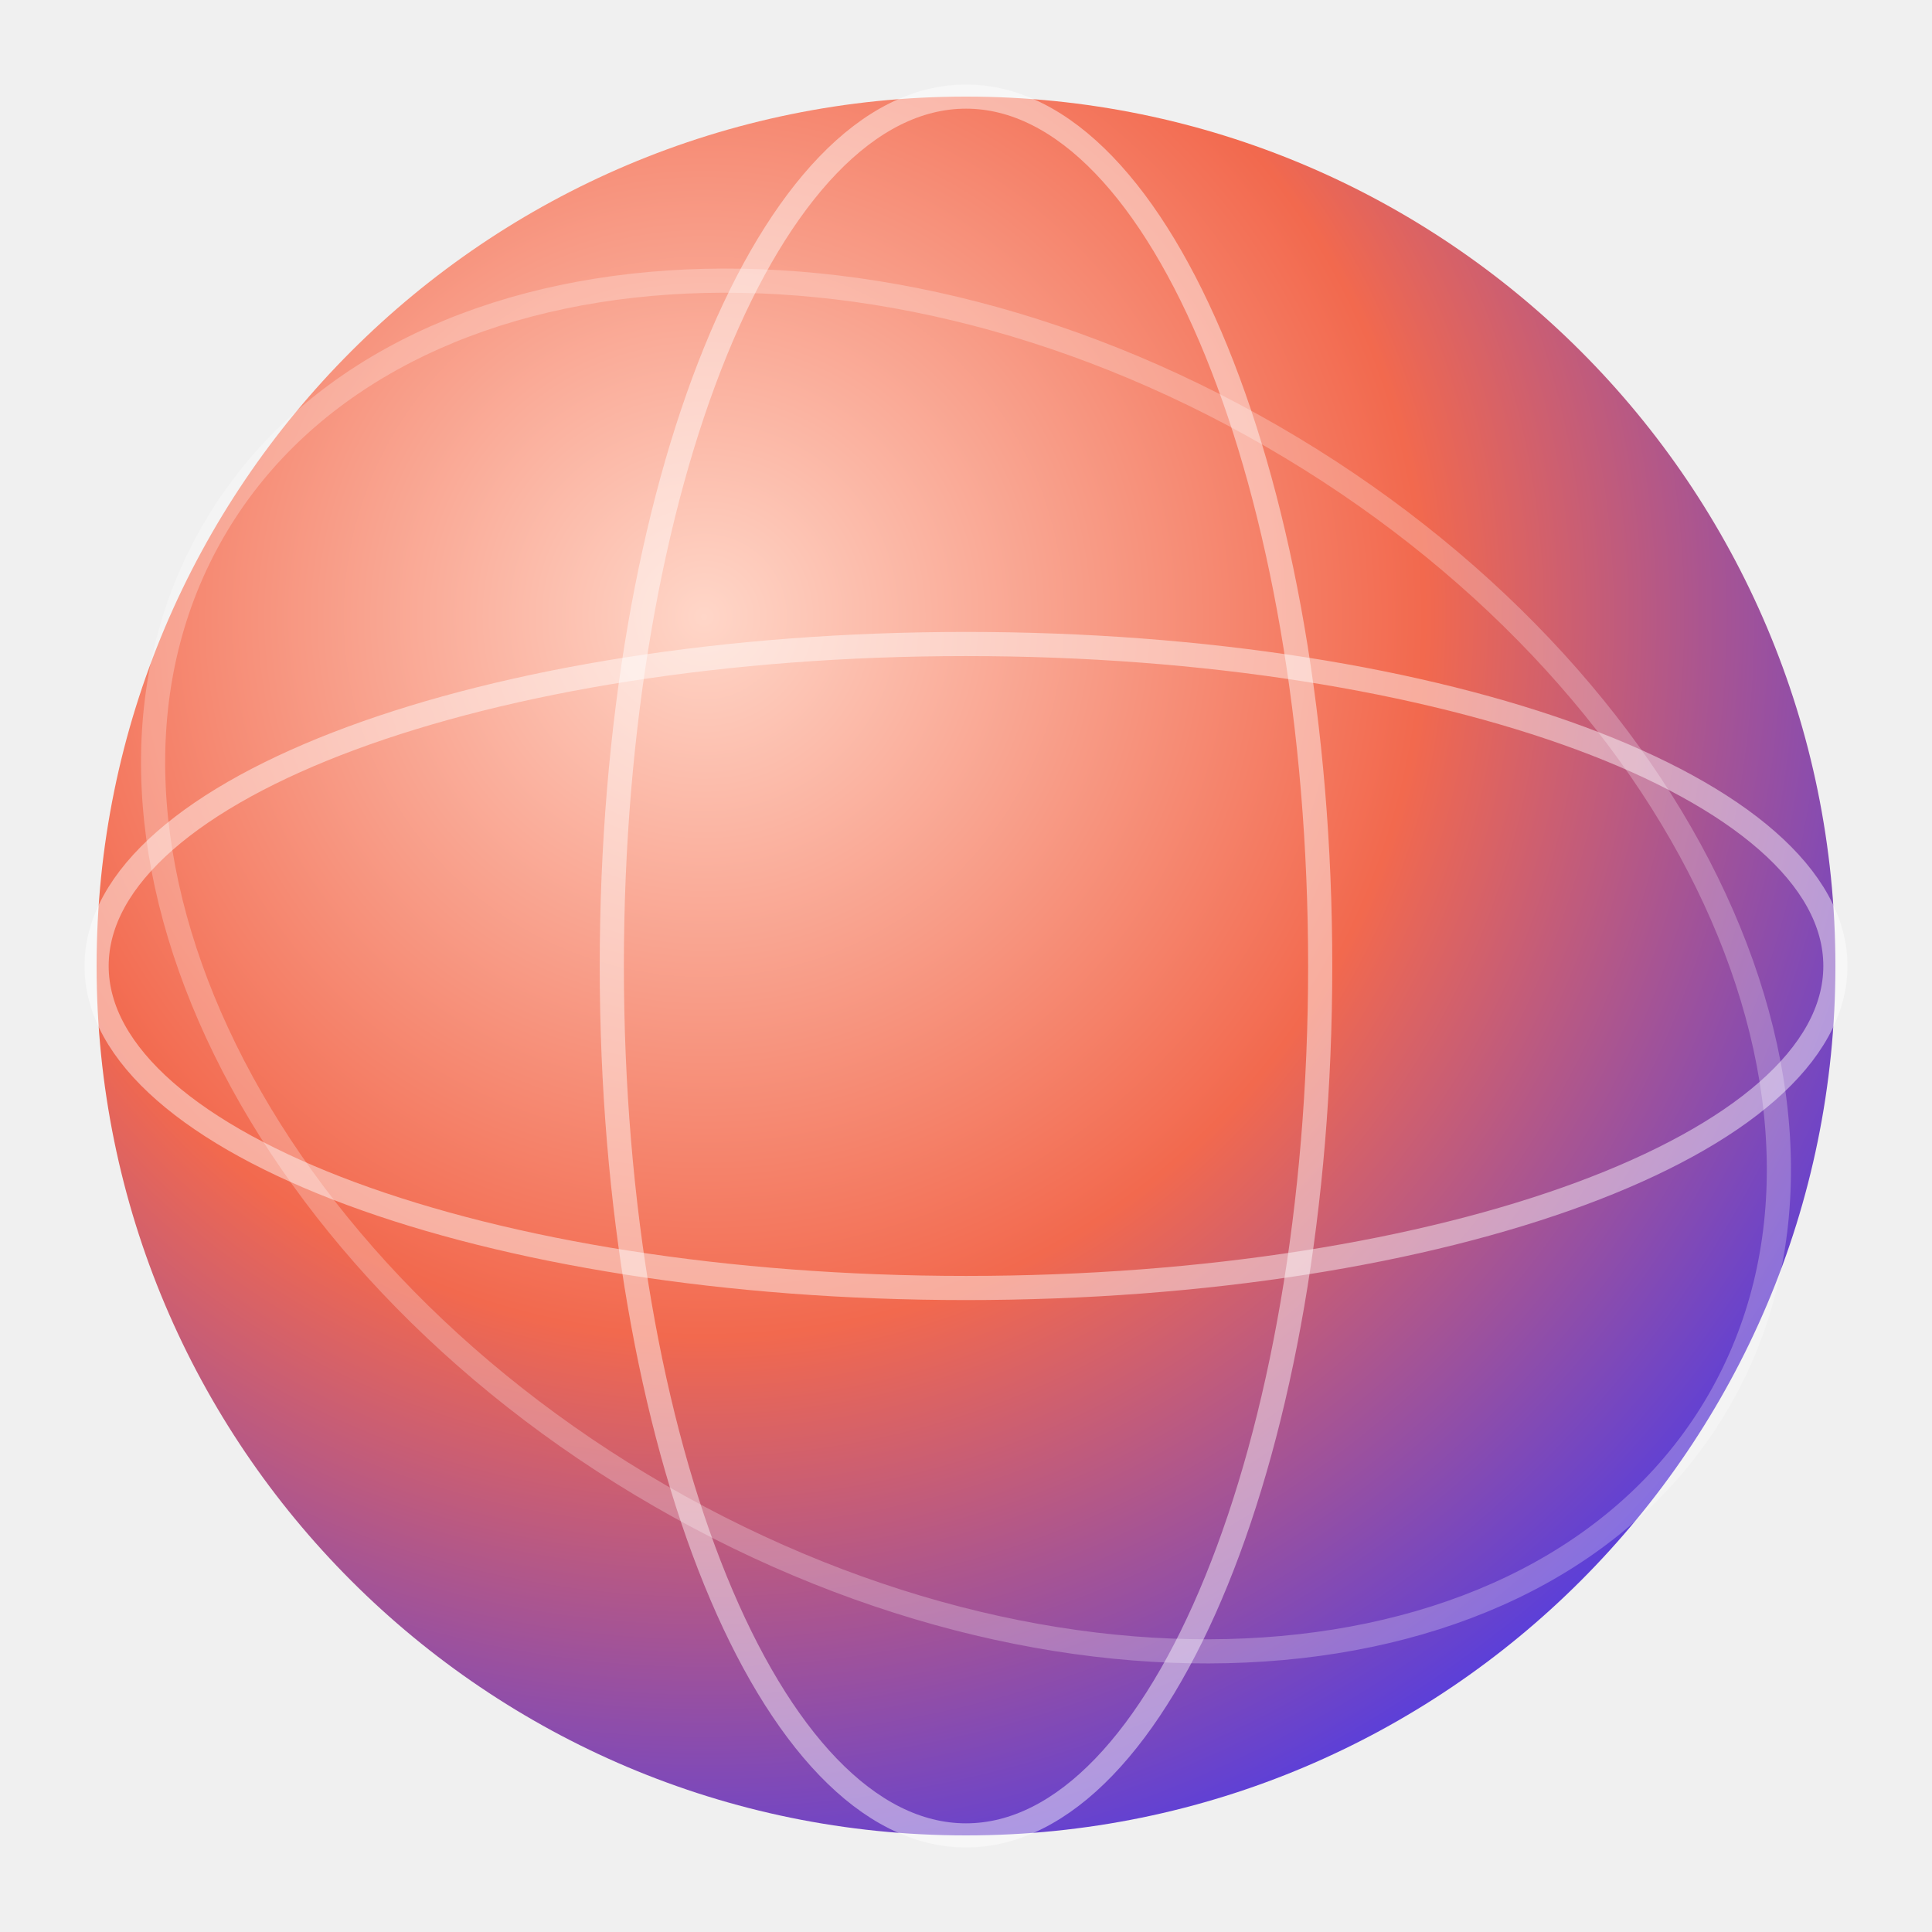
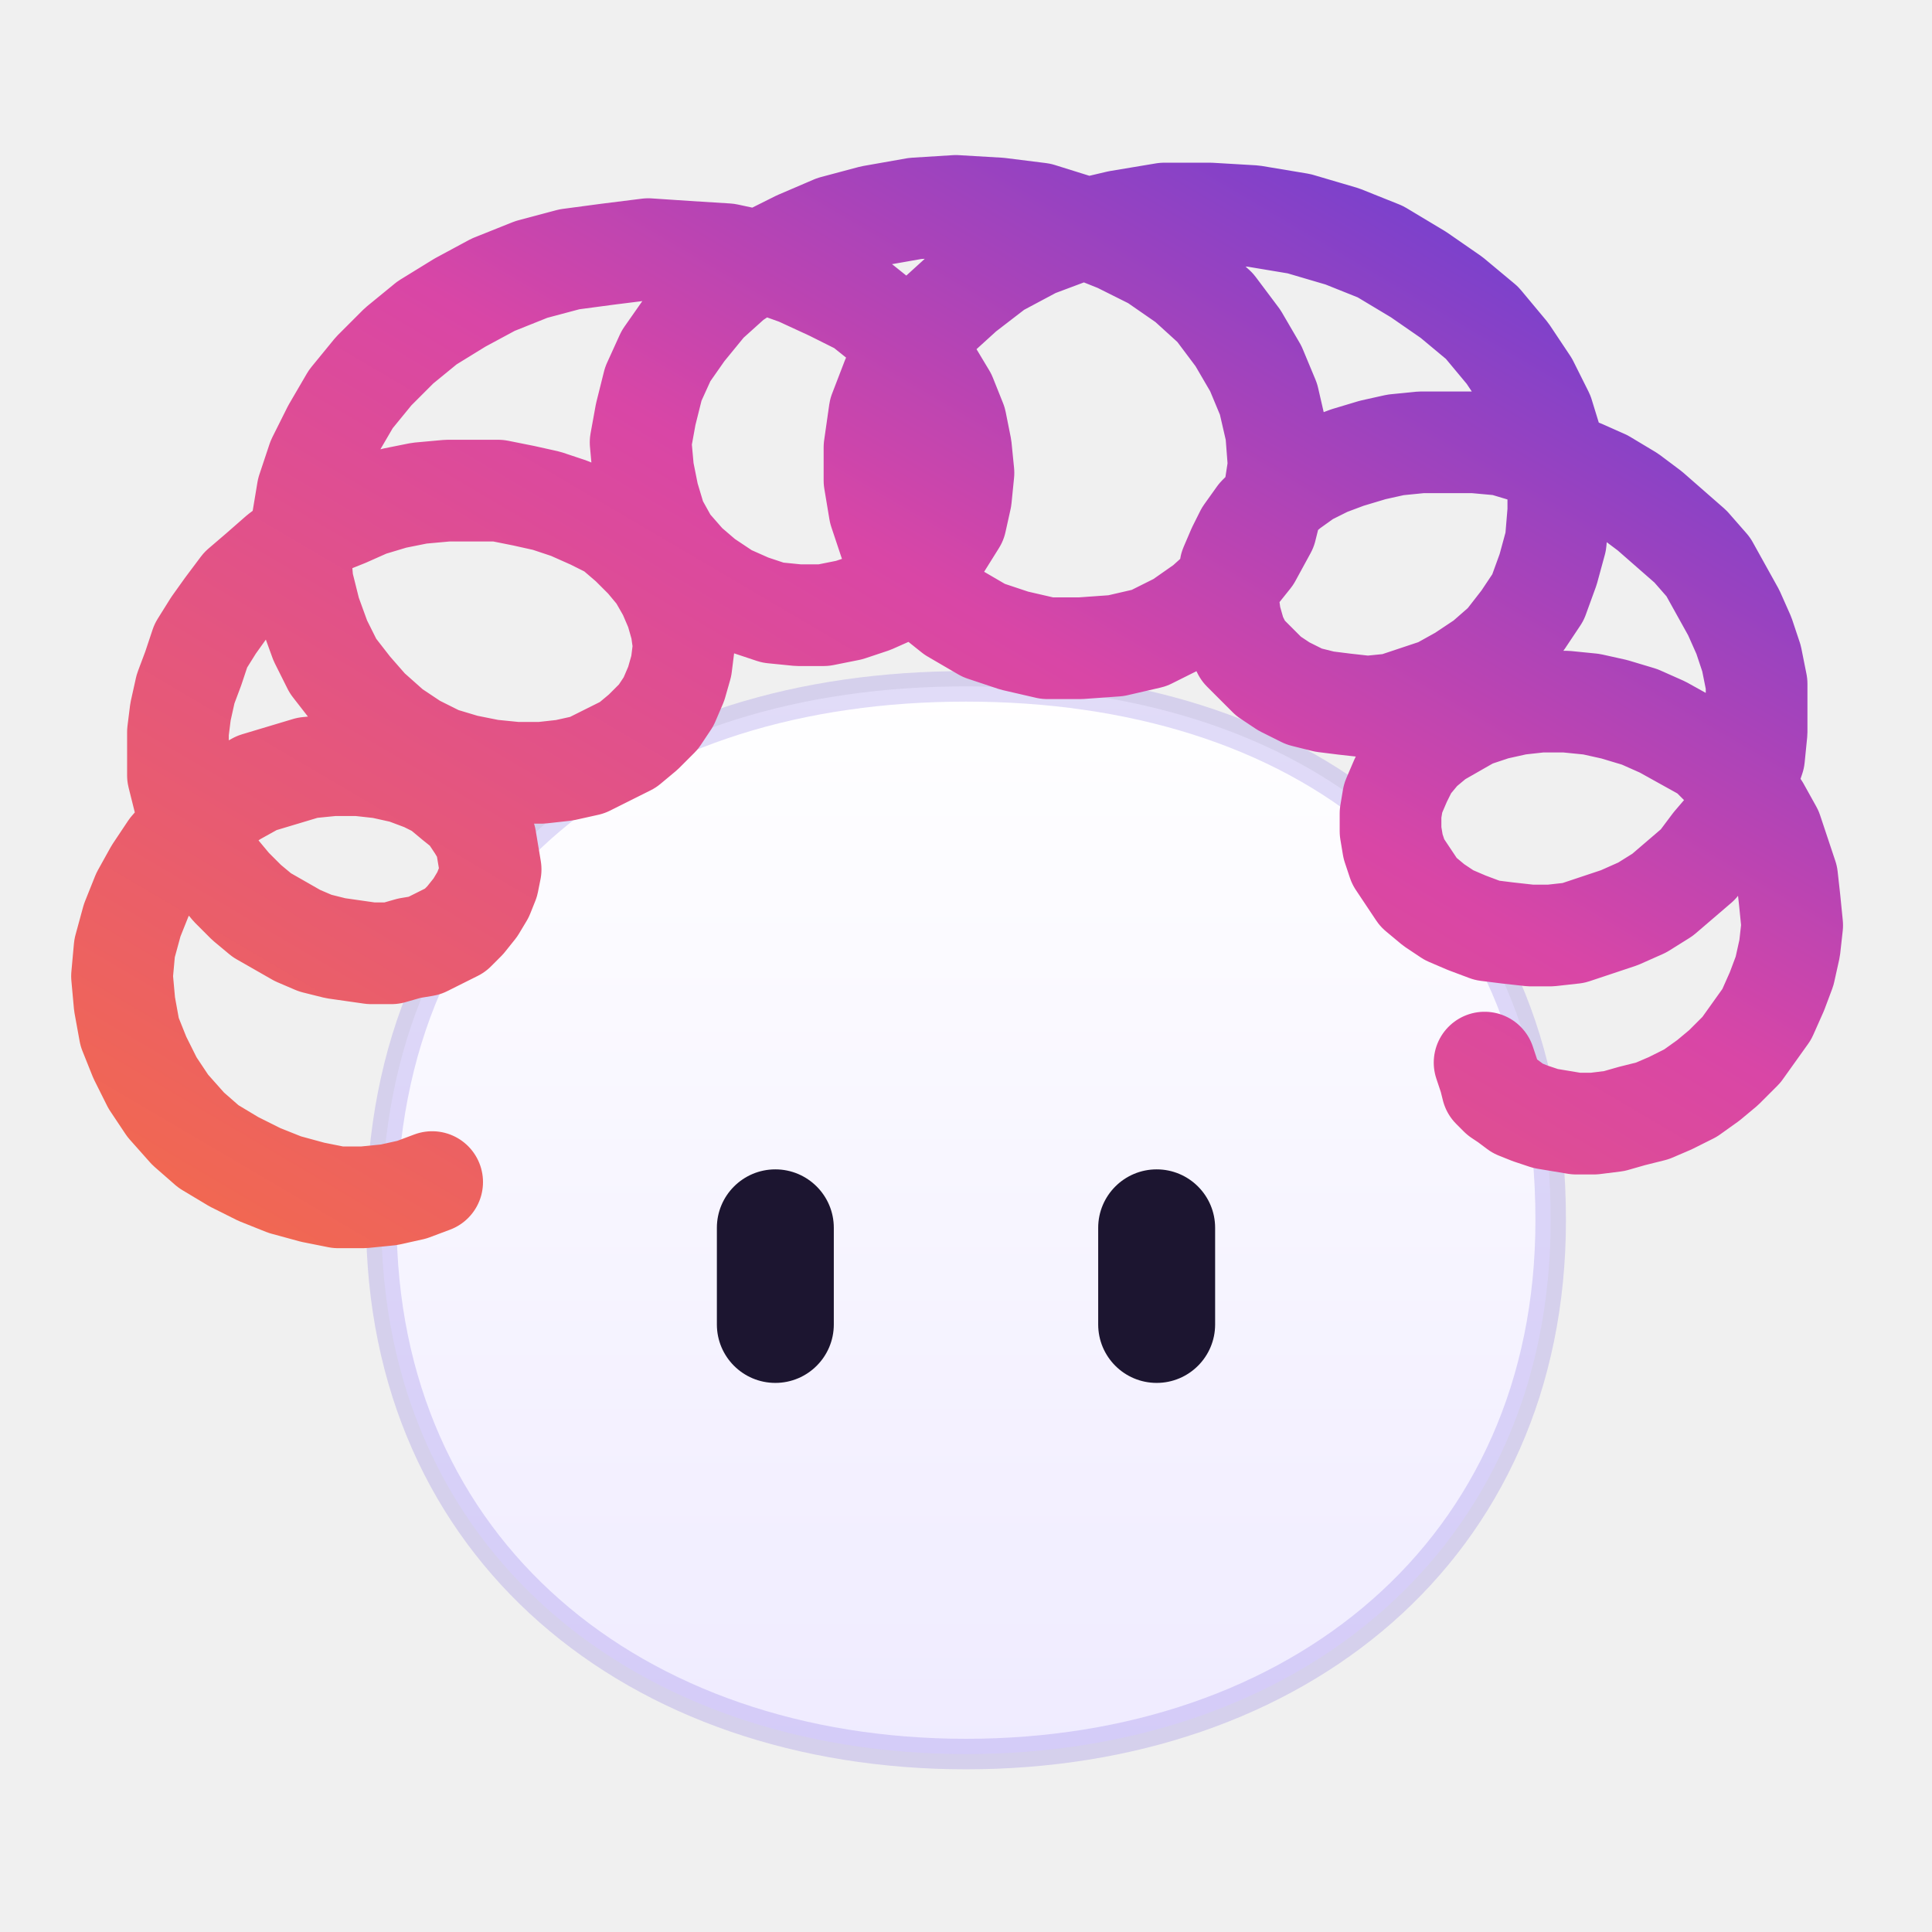
- <svg xmlns="http://www.w3.org/2000/svg" viewBox="0 0 120 120">
+ <svg xmlns="http://www.w3.org/2000/svg" viewBox="12 14 76 76">
  <defs>
-     <radialGradient id="o" cx="35%" cy="30%" r="75%">
-       <stop offset="0%" stop-color="#FFD6C8" />
-       <stop offset="55%" stop-color="#F2694E" />
-       <stop offset="100%" stop-color="#5B3FD9" />
-     </radialGradient>
+     <linearGradient id="h" x1="0" y1="1" x2="1" y2="0">
+       <stop offset="0" stop-color="#F2694E" />
+       <stop offset=".55" stop-color="#D946A6" />
+       <stop offset="1" stop-color="#5B3FD9" />
+     </linearGradient>
+     <linearGradient id="f" x1="0" y1="0" x2="0" y2="1">
+       <stop offset="0" stop-color="#FFFFFF" />
+       <stop offset="1" stop-color="#EFEBFF" />
+     </linearGradient>
  </defs>
-   <circle cx="60" cy="60" r="54" fill="url(#o)" />
-   <ellipse cx="60" cy="60" rx="54" ry="20" fill="none" stroke="#FFF" stroke-opacity=".45" stroke-width="1.5" />
-   <ellipse cx="60" cy="60" rx="22" ry="54" fill="none" stroke="#FFF" stroke-opacity=".45" stroke-width="1.5" />
-   <ellipse cx="60" cy="60" rx="54" ry="38" fill="none" stroke="#FFF" stroke-opacity=".25" stroke-width="1.5" transform="rotate(30 60 60)" />
+   <path d="M27 62 C27 48 37 41 50 41 C63 41 73 48 73 62 C73 75 63 83 50 83 C37 83 27 75 27 62 Z" fill="url(#f)" stroke="#5B3FD9" stroke-opacity=".18" stroke-width="1.2" />
+   <path d="M29.0 60.5 L28.2 60.8 L27.3 61.0 L26.3 61.1 L25.3 61.1 L24.3 60.9 L23.2 60.6 L22.2 60.2 L21.2 59.7 L20.2 59.1 L19.4 58.4 L18.6 57.5 L18.0 56.6 L17.5 55.6 L17.1 54.6 L16.9 53.5 L16.8 52.4 L16.9 51.3 L17.2 50.2 L17.6 49.2 L18.1 48.3 L18.7 47.4 L19.4 46.6 L20.3 45.9 L21.2 45.3 L22.1 44.8 L23.1 44.5 L24.1 44.2 L25.1 44.1 L26.1 44.1 L27.0 44.2 L27.9 44.4 L28.7 44.7 L29.3 45.0 L29.9 45.5 L30.4 45.9 L30.8 46.5 L31.1 47.0 L31.2 47.6 L31.3 48.2 L31.2 48.7 L31.0 49.2 L30.7 49.7 L30.3 50.2 L29.9 50.6 L29.3 50.9 L28.7 51.2 L28.1 51.3 L27.4 51.5 L26.6 51.5 L25.9 51.4 L25.2 51.3 L24.4 51.1 L23.7 50.8 L23.0 50.4 L22.3 50.0 L21.7 49.5 L21.1 48.9 L20.6 48.3 L20.1 47.6 L19.7 46.9 L19.4 46.1 L19.2 45.3 L19.0 44.5 L19.0 43.7 L19.0 42.8 L19.1 42.0 L19.3 41.1 L19.6 40.3 L19.9 39.4 L20.4 38.6 L20.9 37.9 L21.5 37.1 L22.2 36.5 L23.0 35.8 L23.8 35.2 L24.6 34.7 L25.6 34.3 L26.5 33.9 L27.5 33.6 L28.5 33.4 L29.6 33.3 L30.6 33.3 L31.6 33.3 L32.6 33.5 L33.5 33.7 L34.4 34.0 L35.3 34.4 L36.1 34.8 L36.8 35.4 L37.4 36.0 L37.9 36.6 L38.3 37.3 L38.6 38.0 L38.8 38.7 L38.9 39.4 L38.8 40.2 L38.6 40.9 L38.3 41.6 L37.9 42.2 L37.3 42.8 L36.7 43.3 L35.9 43.7 L35.1 44.1 L34.2 44.3 L33.3 44.4 L32.3 44.4 L31.3 44.3 L30.3 44.1 L29.3 43.8 L28.3 43.3 L27.4 42.7 L26.5 41.9 L25.8 41.1 L25.1 40.2 L24.6 39.2 L24.2 38.1 L23.9 36.9 L23.8 35.7 L23.9 34.5 L24.1 33.3 L24.5 32.1 L25.1 30.9 L25.8 29.7 L26.7 28.6 L27.7 27.6 L28.8 26.7 L30.1 25.9 L31.4 25.2 L32.9 24.6 L34.4 24.2 L35.9 24.0 L37.5 23.8 L39.0 23.9 L40.6 24.0 L42.0 24.3 L43.4 24.8 L44.7 25.4 L45.9 26.0 L46.9 26.8 L47.8 27.7 L48.6 28.6 L49.2 29.6 L49.6 30.6 L49.8 31.6 L49.9 32.6 L49.8 33.6 L49.6 34.5 L49.1 35.3 L48.6 36.1 L47.9 36.8 L47.2 37.3 L46.3 37.7 L45.4 38.0 L44.4 38.2 L43.4 38.2 L42.4 38.1 L41.5 37.8 L40.6 37.4 L39.7 36.8 L39.0 36.2 L38.3 35.4 L37.8 34.5 L37.5 33.5 L37.3 32.5 L37.2 31.4 L37.4 30.3 L37.7 29.1 L38.2 28.0 L38.9 27.0 L39.8 25.9 L40.8 25.0 L42.0 24.2 L43.4 23.5 L44.8 22.9 L46.3 22.5 L48.0 22.2 L49.6 22.1 L51.3 22.2 L52.9 22.4 L54.5 22.9 L56.0 23.5 L57.4 24.2 L58.7 25.1 L59.8 26.1 L60.7 27.3 L61.4 28.5 L61.9 29.7 L62.2 31.0 L62.3 32.3 L62.1 33.6 L61.8 34.8 L61.2 35.9 L60.4 36.9 L59.4 37.8 L58.4 38.5 L57.2 39.1 L55.9 39.4 L54.5 39.5 L53.2 39.5 L51.9 39.2 L50.7 38.8 L49.5 38.1 L48.5 37.3 L47.7 36.4 L47.0 35.3 L46.6 34.1 L46.4 32.9 L46.4 31.6 L46.6 30.2 L47.1 28.9 L47.8 27.7 L48.8 26.5 L49.9 25.5 L51.2 24.5 L52.7 23.7 L54.3 23.1 L56.0 22.7 L57.8 22.4 L59.6 22.4 L61.3 22.5 L63.1 22.8 L64.8 23.3 L66.3 23.9 L67.8 24.8 L69.1 25.7 L70.3 26.7 L71.3 27.9 L72.1 29.1 L72.7 30.3 L73.1 31.6 L73.3 32.9 L73.3 34.1 L73.2 35.3 L72.9 36.4 L72.5 37.5 L71.9 38.4 L71.2 39.3 L70.4 40.0 L69.5 40.6 L68.6 41.1 L67.7 41.4 L66.8 41.7 L65.8 41.8 L64.9 41.7 L64.1 41.6 L63.3 41.4 L62.5 41.0 L61.9 40.6 L61.4 40.1 L60.9 39.6 L60.6 39.0 L60.4 38.3 L60.3 37.6 L60.3 37.0 L60.4 36.3 L60.7 35.6 L61.0 35.0 L61.5 34.3 L62.0 33.8 L62.7 33.2 L63.4 32.7 L64.2 32.3 L65.0 32.0 L66.0 31.7 L66.9 31.5 L67.9 31.4 L69.0 31.4 L70.0 31.4 L71.1 31.5 L72.1 31.8 L73.1 32.1 L74.2 32.5 L75.1 32.9 L76.1 33.5 L76.9 34.1 L77.7 34.8 L78.5 35.5 L79.2 36.3 L79.7 37.2 L80.2 38.1 L80.6 39.0 L80.9 39.9 L81.1 40.9 L81.1 41.9 L81.1 42.8 L81.0 43.8 L80.7 44.7 L80.4 45.6 L80.0 46.5 L79.4 47.2 L78.8 48.0 L78.1 48.6 L77.4 49.2 L76.6 49.7 L75.7 50.1 L74.8 50.4 L73.9 50.7 L73.0 50.8 L72.2 50.8 L71.3 50.7 L70.5 50.6 L69.7 50.3 L69.0 50.0 L68.4 49.6 L67.8 49.1 L67.4 48.5 L67.0 47.9 L66.8 47.3 L66.7 46.7 L66.7 46.0 L66.8 45.4 L67.1 44.7 L67.4 44.1 L67.9 43.5 L68.5 43.0 L69.2 42.6 L69.9 42.2 L70.8 41.9 L71.7 41.7 L72.6 41.6 L73.6 41.6 L74.6 41.7 L75.5 41.9 L76.5 42.2 L77.4 42.6 L78.3 43.1 L79.2 43.6 L79.9 44.3 L80.6 45.0 L81.2 45.8 L81.7 46.7 L82.0 47.6 L82.3 48.5 L82.4 49.4 L82.5 50.4 L82.4 51.3 L82.2 52.2 L81.9 53.0 L81.5 53.9 L81.0 54.6 L80.5 55.3 L79.8 56.0 L79.2 56.5 L78.5 57.0 L77.7 57.4 L77.0 57.7 L76.2 57.9 L75.5 58.1 L74.7 58.2 L74.0 58.2 L73.4 58.1 L72.8 58.0 L72.2 57.8 L71.7 57.6 L71.3 57.3 L71.0 57.1 L70.7 56.8 L70.6 56.4 L70.5 56.1 L70.4 55.8" fill="none" stroke="url(#h)" stroke-width="4" stroke-linecap="round" stroke-linejoin="round" />
+   <rect x="40.2" y="60" width="4.6" height="8.4" rx="2.3" fill="#1C1530" />
+   <rect x="55.2" y="60" width="4.6" height="8.4" rx="2.3" fill="#1C1530" />
</svg>
